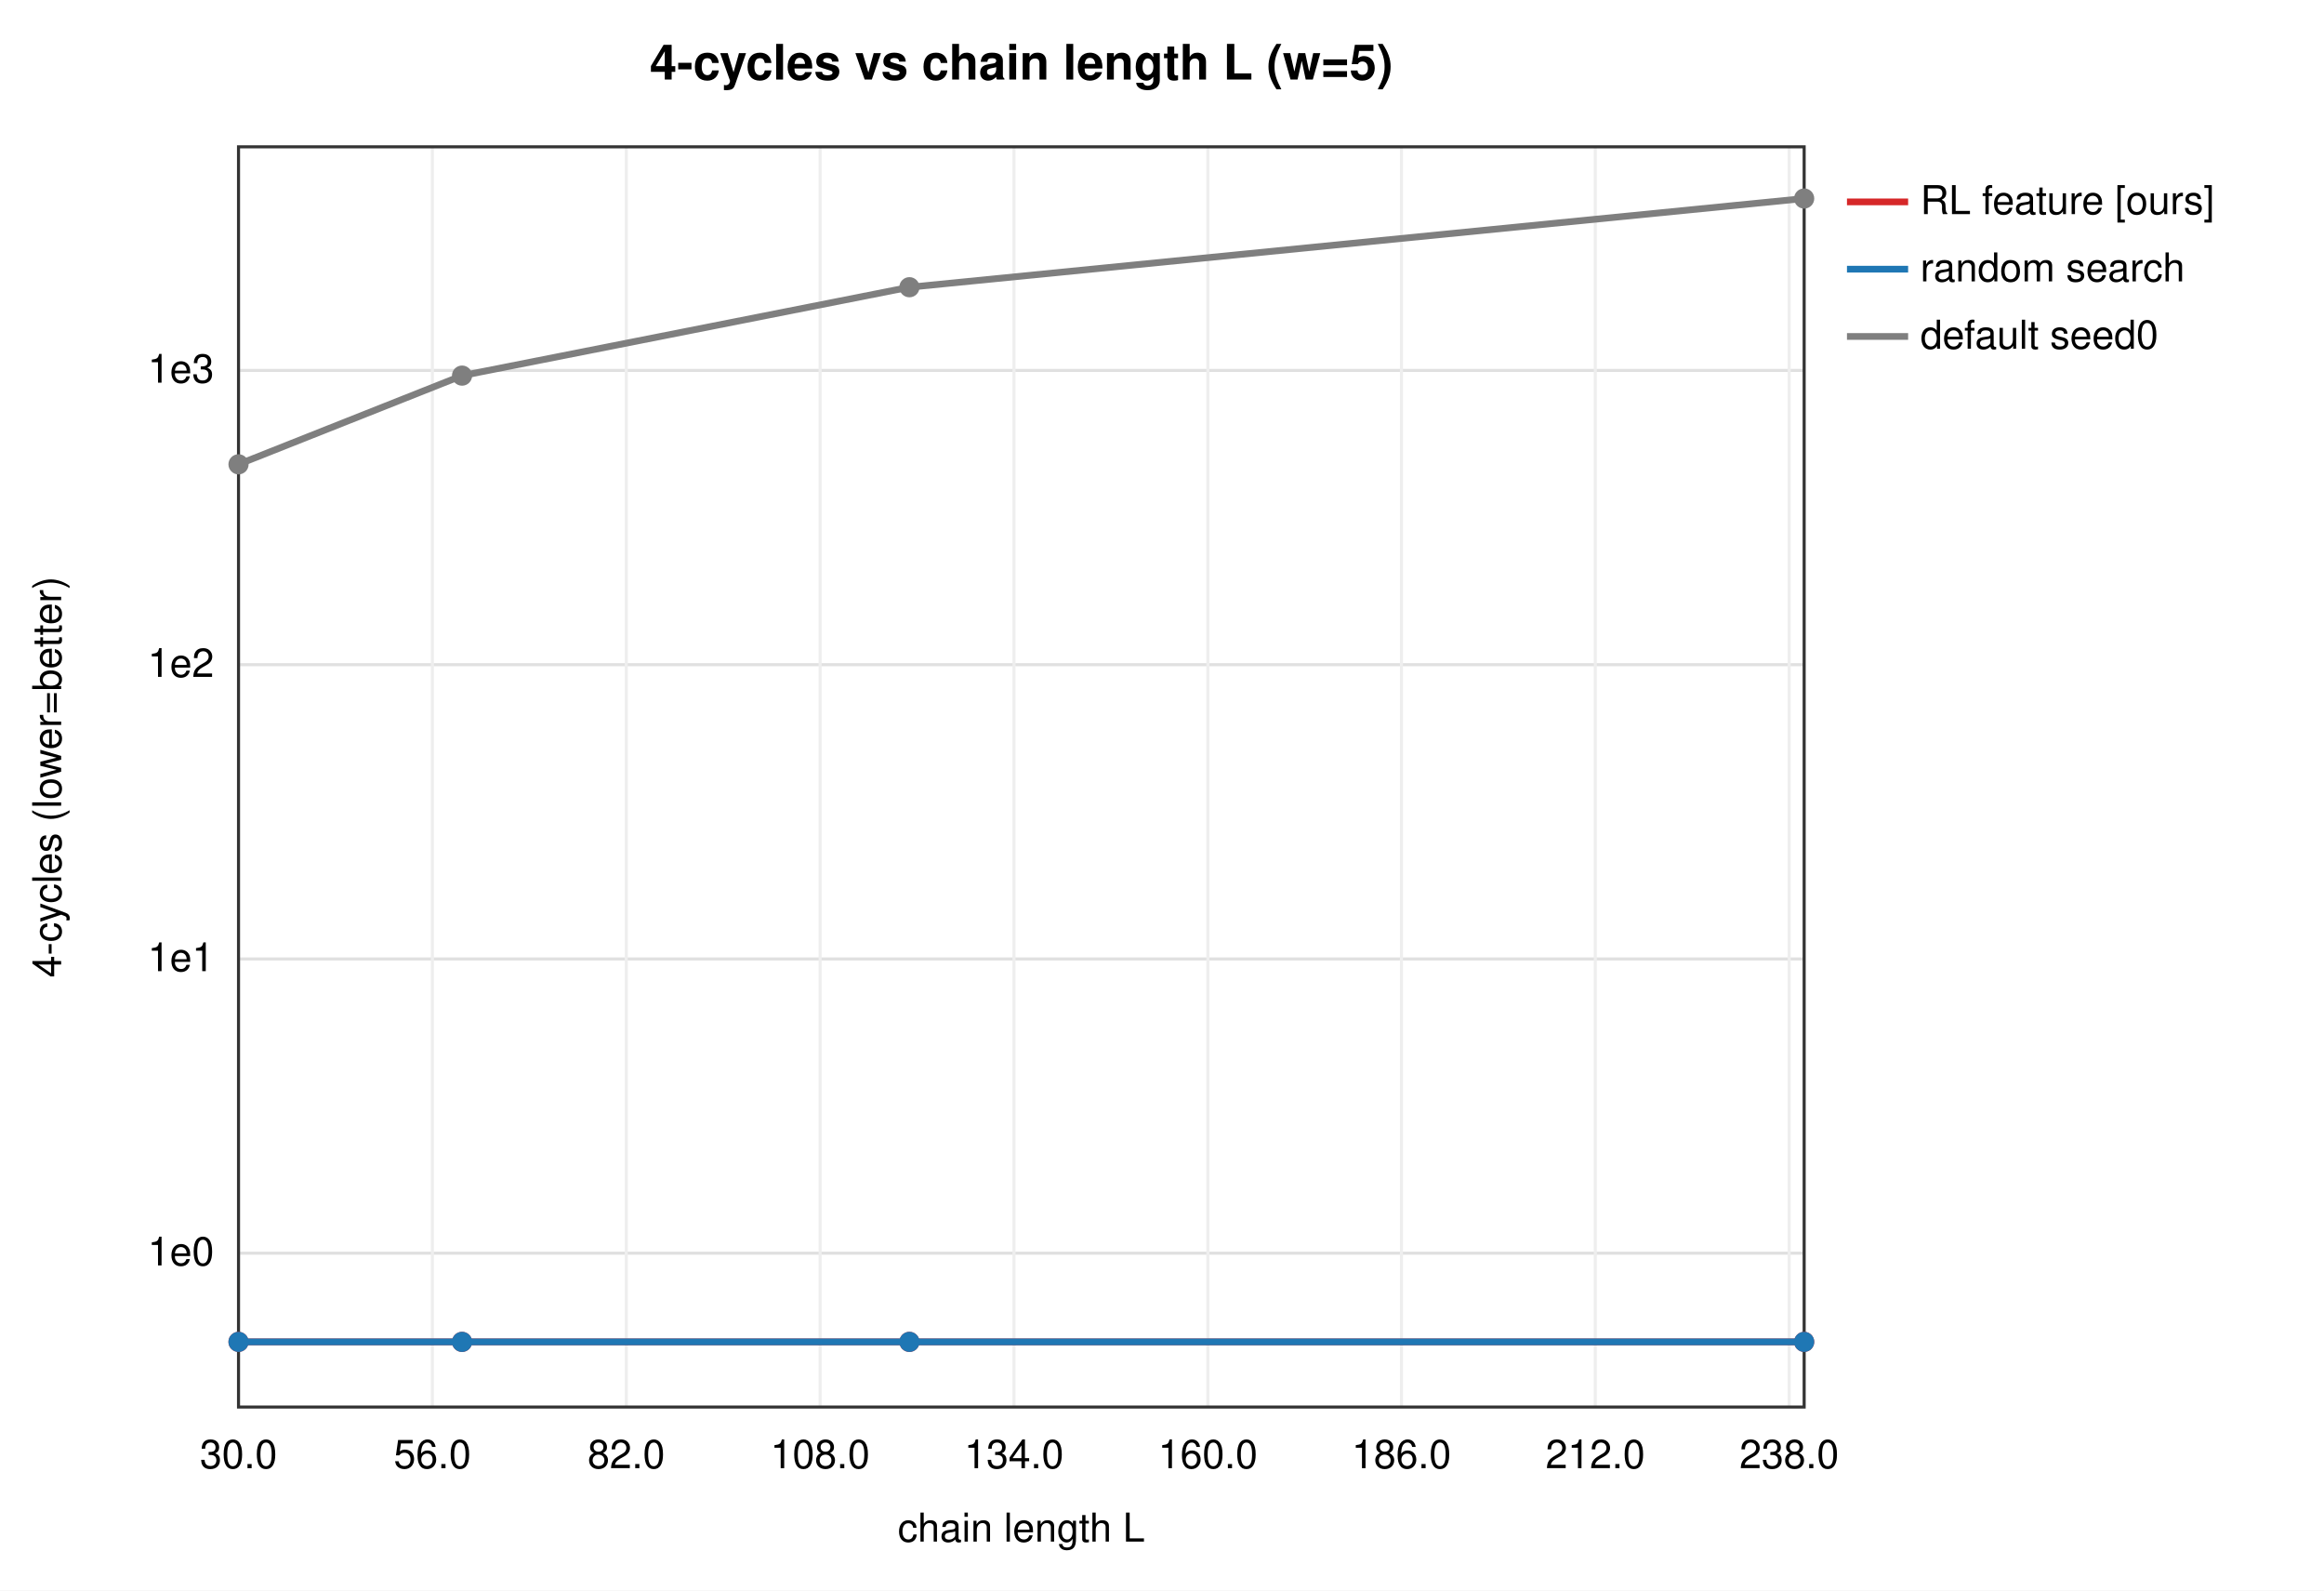
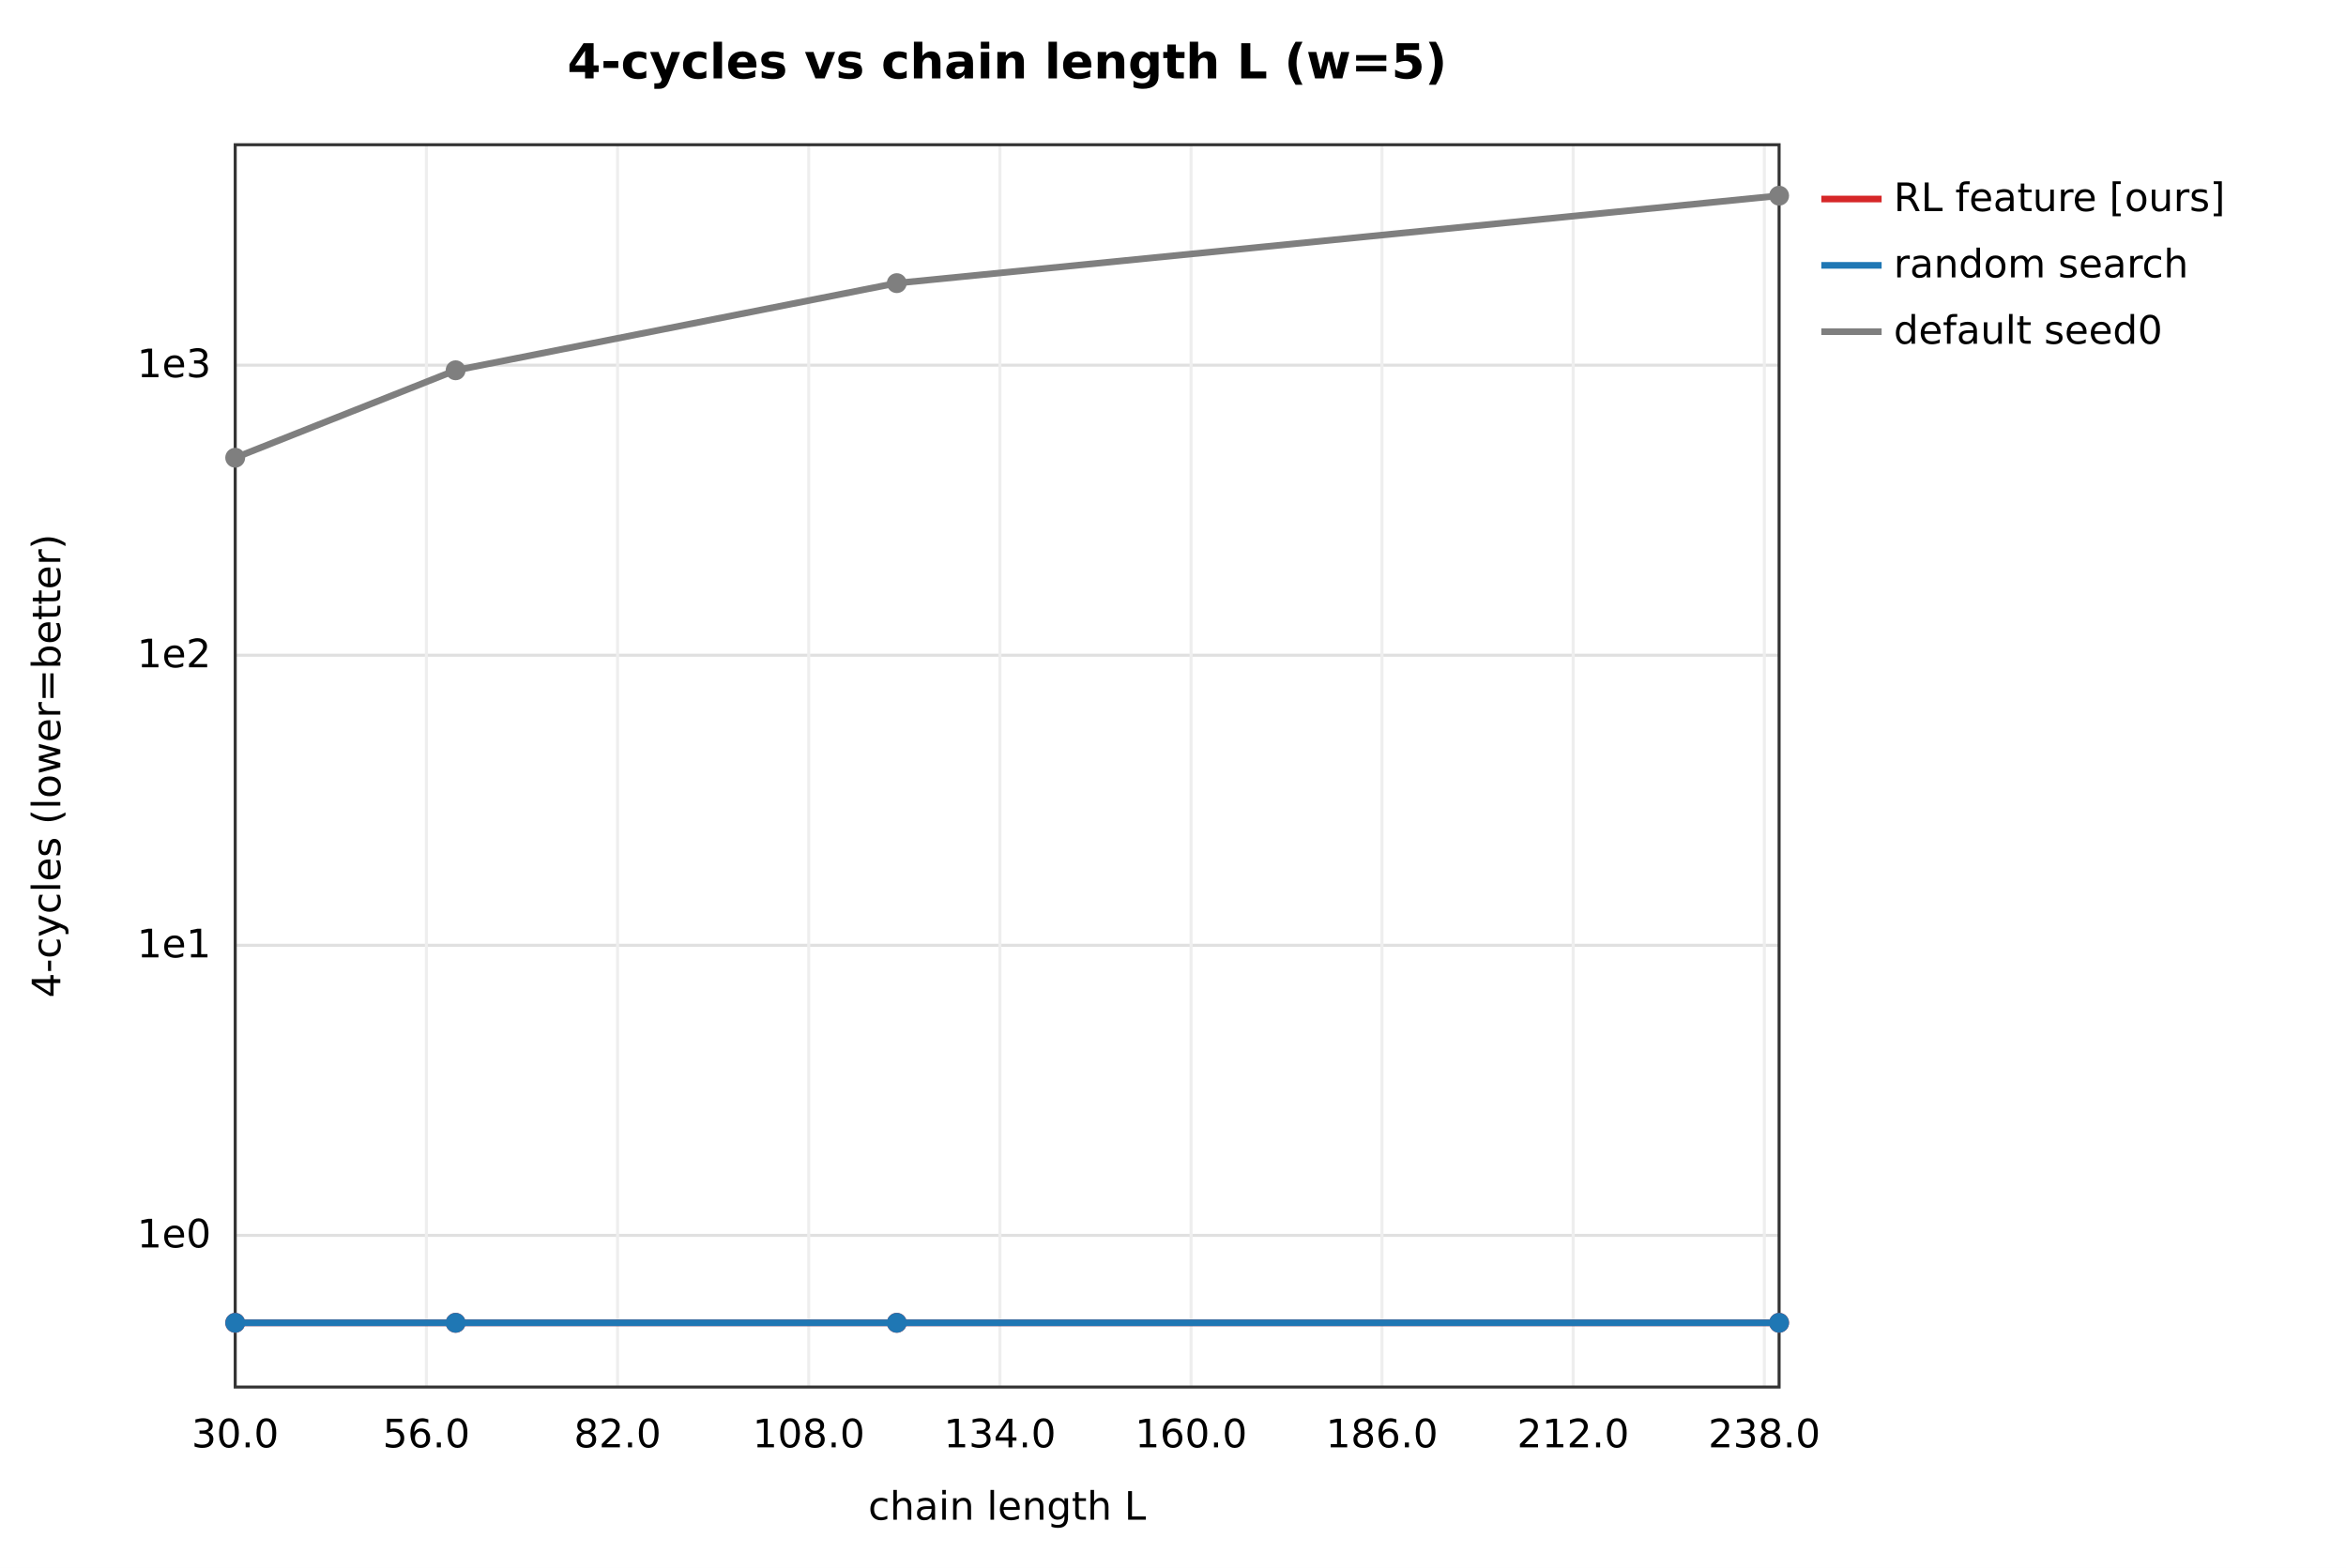
- <svg xmlns="http://www.w3.org/2000/svg" width="760" height="520" font-family="Helvetica,Arial,sans-serif" font-size="13">
-   <rect width="760" height="520" fill="white" />
+ <svg xmlns="http://www.w3.org/2000/svg" width="778" height="520" font-family="DejaVu Sans, Arial, sans-serif" font-size="13">
+   <rect width="778" height="520" fill="white" />
  <text x="334.0" y="26" text-anchor="middle" font-size="16" font-weight="bold">4-cycles vs chain length L (w=5)</text>
  <line x1="78" y1="409.7" x2="590" y2="409.7" stroke="#e0e0e0" />
  <text x="70" y="413.7" text-anchor="end">1e0</text>
  <line x1="78" y1="313.5" x2="590" y2="313.5" stroke="#e0e0e0" />
  <text x="70" y="317.5" text-anchor="end">1e1</text>
  <line x1="78" y1="217.3" x2="590" y2="217.3" stroke="#e0e0e0" />
  <text x="70" y="221.3" text-anchor="end">1e2</text>
  <line x1="78" y1="121.1" x2="590" y2="121.1" stroke="#e0e0e0" />
  <text x="70" y="125.1" text-anchor="end">1e3</text>
  <line x1="78.0" y1="48" x2="78.0" y2="460" stroke="#eee" />
  <text x="78.0" y="480.0" text-anchor="middle">30.0</text>
  <line x1="141.4" y1="48" x2="141.4" y2="460" stroke="#eee" />
  <text x="141.4" y="480.0" text-anchor="middle">56.0</text>
  <line x1="204.8" y1="48" x2="204.8" y2="460" stroke="#eee" />
  <text x="204.8" y="480.0" text-anchor="middle">82.0</text>
  <line x1="268.2" y1="48" x2="268.2" y2="460" stroke="#eee" />
  <text x="268.2" y="480.0" text-anchor="middle">108.0</text>
  <line x1="331.6" y1="48" x2="331.6" y2="460" stroke="#eee" />
  <text x="331.6" y="480.0" text-anchor="middle">134.0</text>
  <line x1="395.0" y1="48" x2="395.0" y2="460" stroke="#eee" />
  <text x="395.0" y="480.0" text-anchor="middle">160.0</text>
  <line x1="458.3" y1="48" x2="458.3" y2="460" stroke="#eee" />
  <text x="458.3" y="480.0" text-anchor="middle">186.0</text>
  <line x1="521.7" y1="48" x2="521.7" y2="460" stroke="#eee" />
  <text x="521.7" y="480.0" text-anchor="middle">212.0</text>
  <line x1="585.1" y1="48" x2="585.1" y2="460" stroke="#eee" />
  <text x="585.1" y="480.0" text-anchor="middle">238.0</text>
  <rect x="78" y="48" width="512" height="412" fill="none" stroke="#333" />
  <text x="334.0" y="504" text-anchor="middle">chain length L</text>
  <text x="20" y="254.0" text-anchor="middle" transform="rotate(-90 20 254.0)">4-cycles (lower=better)</text>
  <path d="M78.0,438.7 L151.1,438.7 L297.4,438.7 L590.0,438.7" fill="none" stroke="#d62728" stroke-width="2.2" />
  <circle cx="78.0" cy="438.7" r="3.3" fill="#d62728" />
  <circle cx="151.1" cy="438.7" r="3.3" fill="#d62728" />
  <circle cx="297.4" cy="438.7" r="3.3" fill="#d62728" />
  <circle cx="590.0" cy="438.7" r="3.3" fill="#d62728" />
  <line x1="604" y1="66" x2="624" y2="66" stroke="#d62728" stroke-width="2.2" />
  <text x="628" y="70">RL feature [ours]</text>
  <path d="M78.0,438.7 L151.1,438.7 L297.4,438.7 L590.0,438.7" fill="none" stroke="#1f77b4" stroke-width="2.2" />
  <circle cx="78.0" cy="438.7" r="3.3" fill="#1f77b4" />
  <circle cx="151.1" cy="438.7" r="3.3" fill="#1f77b4" />
  <circle cx="297.4" cy="438.7" r="3.3" fill="#1f77b4" />
  <circle cx="590.0" cy="438.7" r="3.3" fill="#1f77b4" />
  <line x1="604" y1="88" x2="624" y2="88" stroke="#1f77b4" stroke-width="2.2" />
  <text x="628" y="92">random search</text>
  <path d="M78.0,151.8 L151.1,122.8 L297.4,93.9 L590.0,64.9" fill="none" stroke="#7f7f7f" stroke-width="2.2" />
  <circle cx="78.0" cy="151.8" r="3.3" fill="#7f7f7f" />
  <circle cx="151.1" cy="122.8" r="3.3" fill="#7f7f7f" />
  <circle cx="297.4" cy="93.9" r="3.3" fill="#7f7f7f" />
  <circle cx="590.0" cy="64.9" r="3.3" fill="#7f7f7f" />
  <line x1="604" y1="110" x2="624" y2="110" stroke="#7f7f7f" stroke-width="2.2" />
  <text x="628" y="114">default seed0</text>
</svg>
